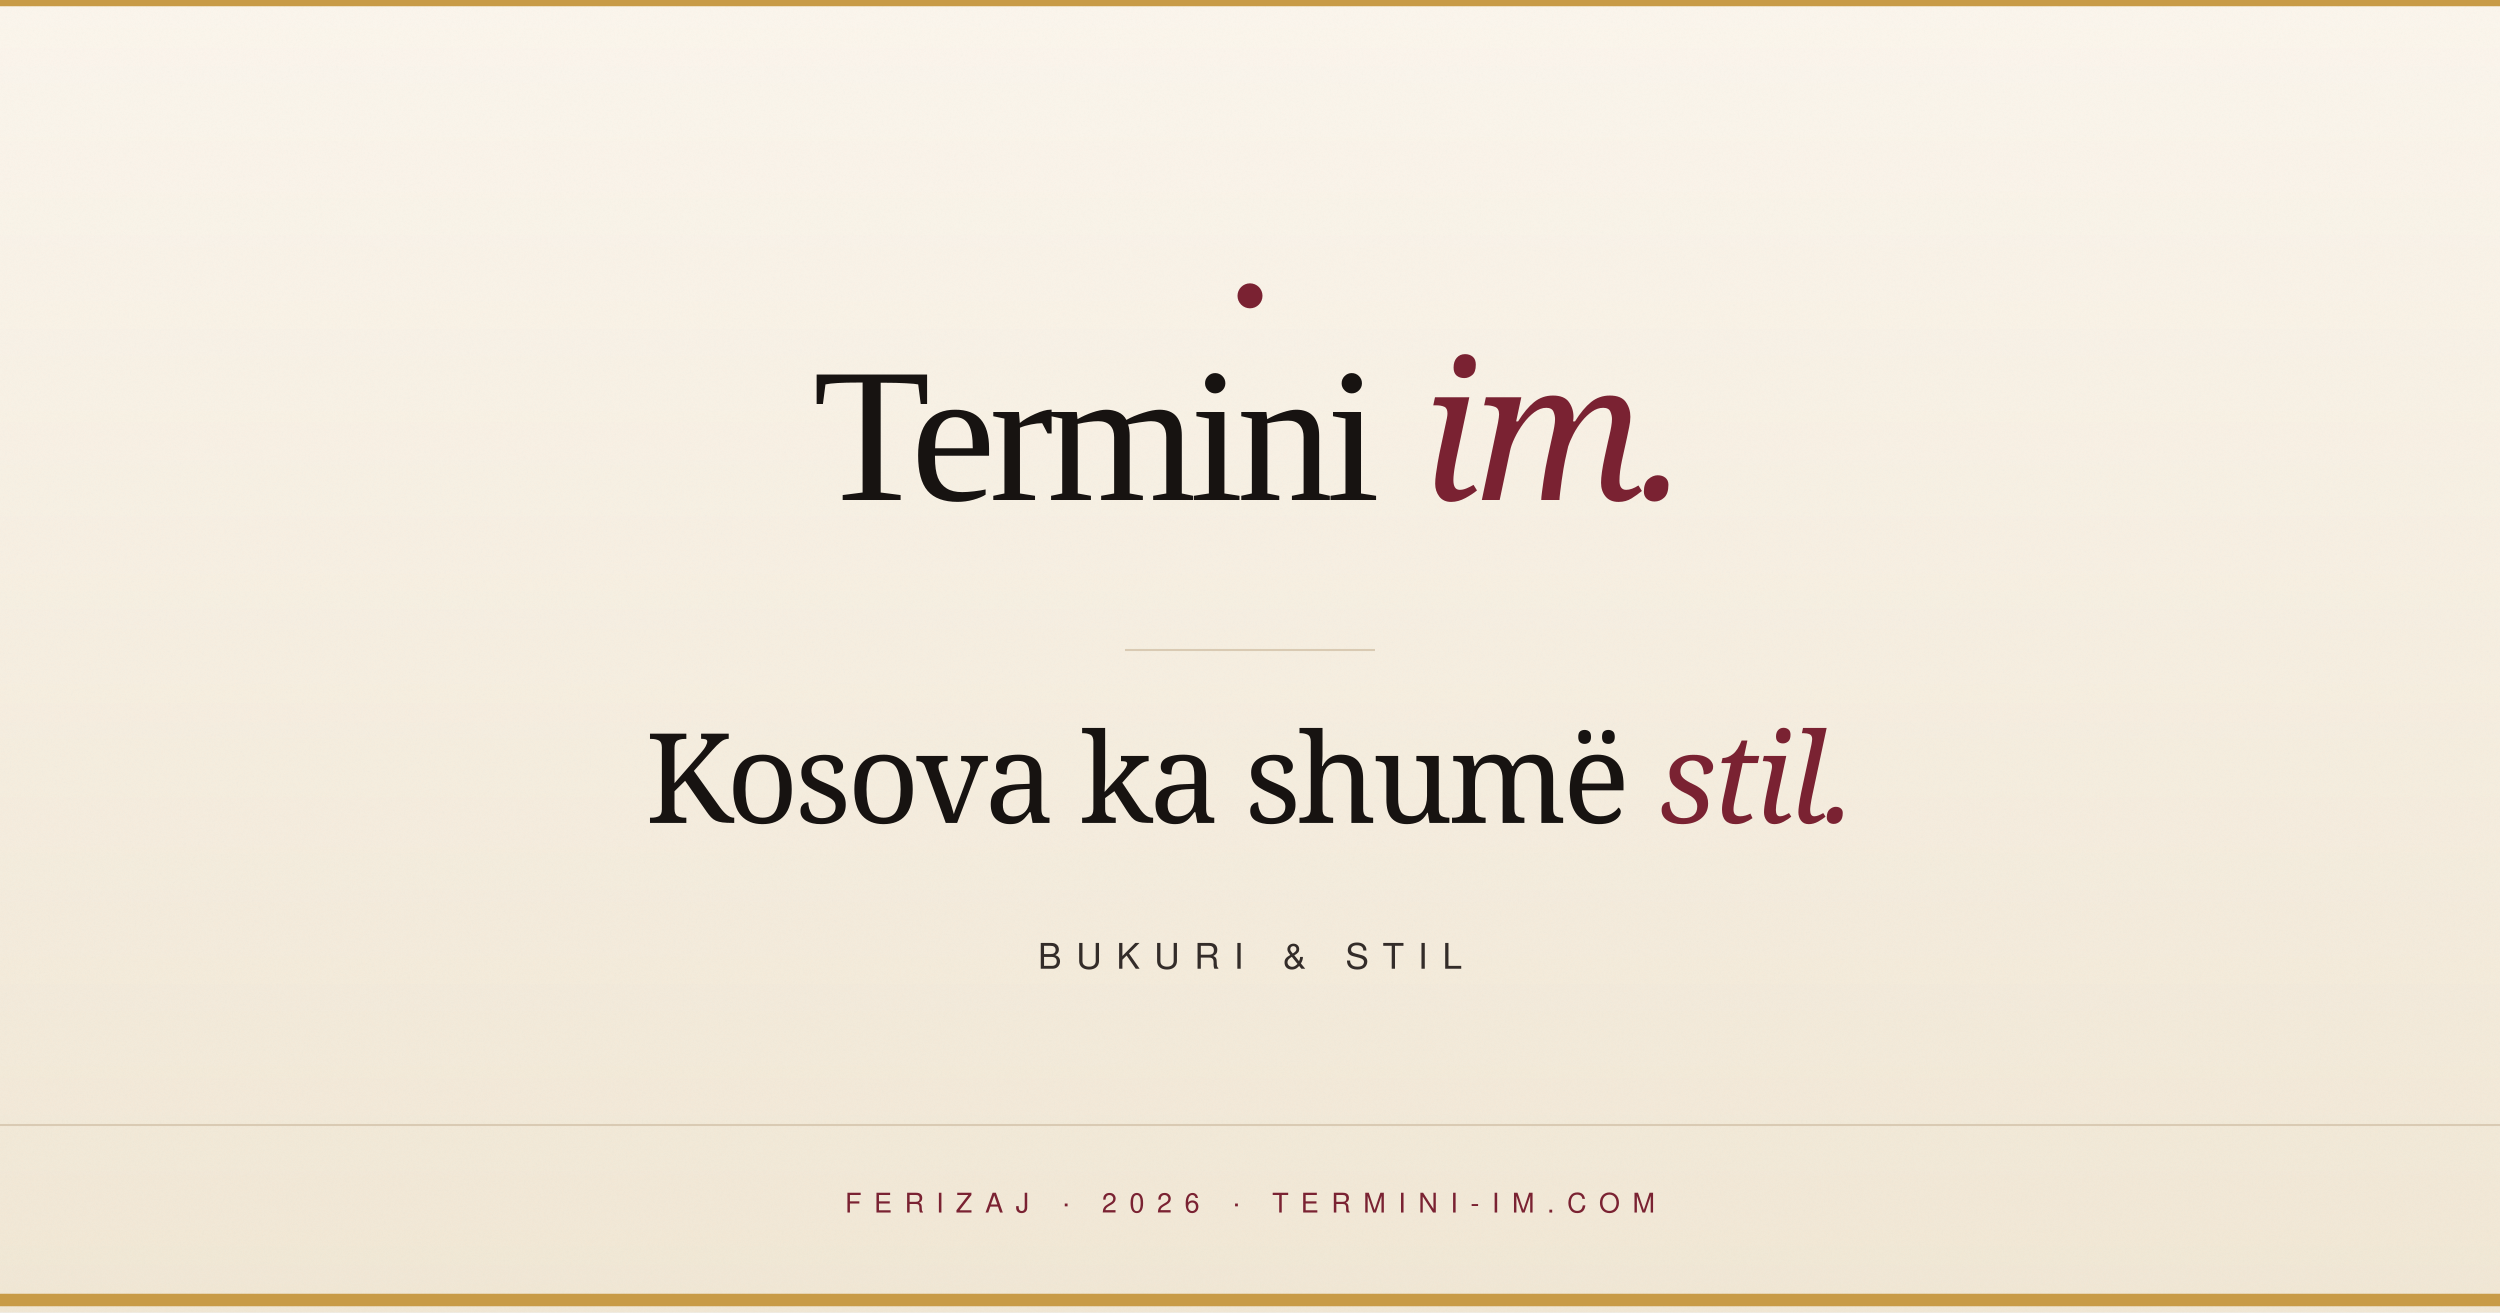
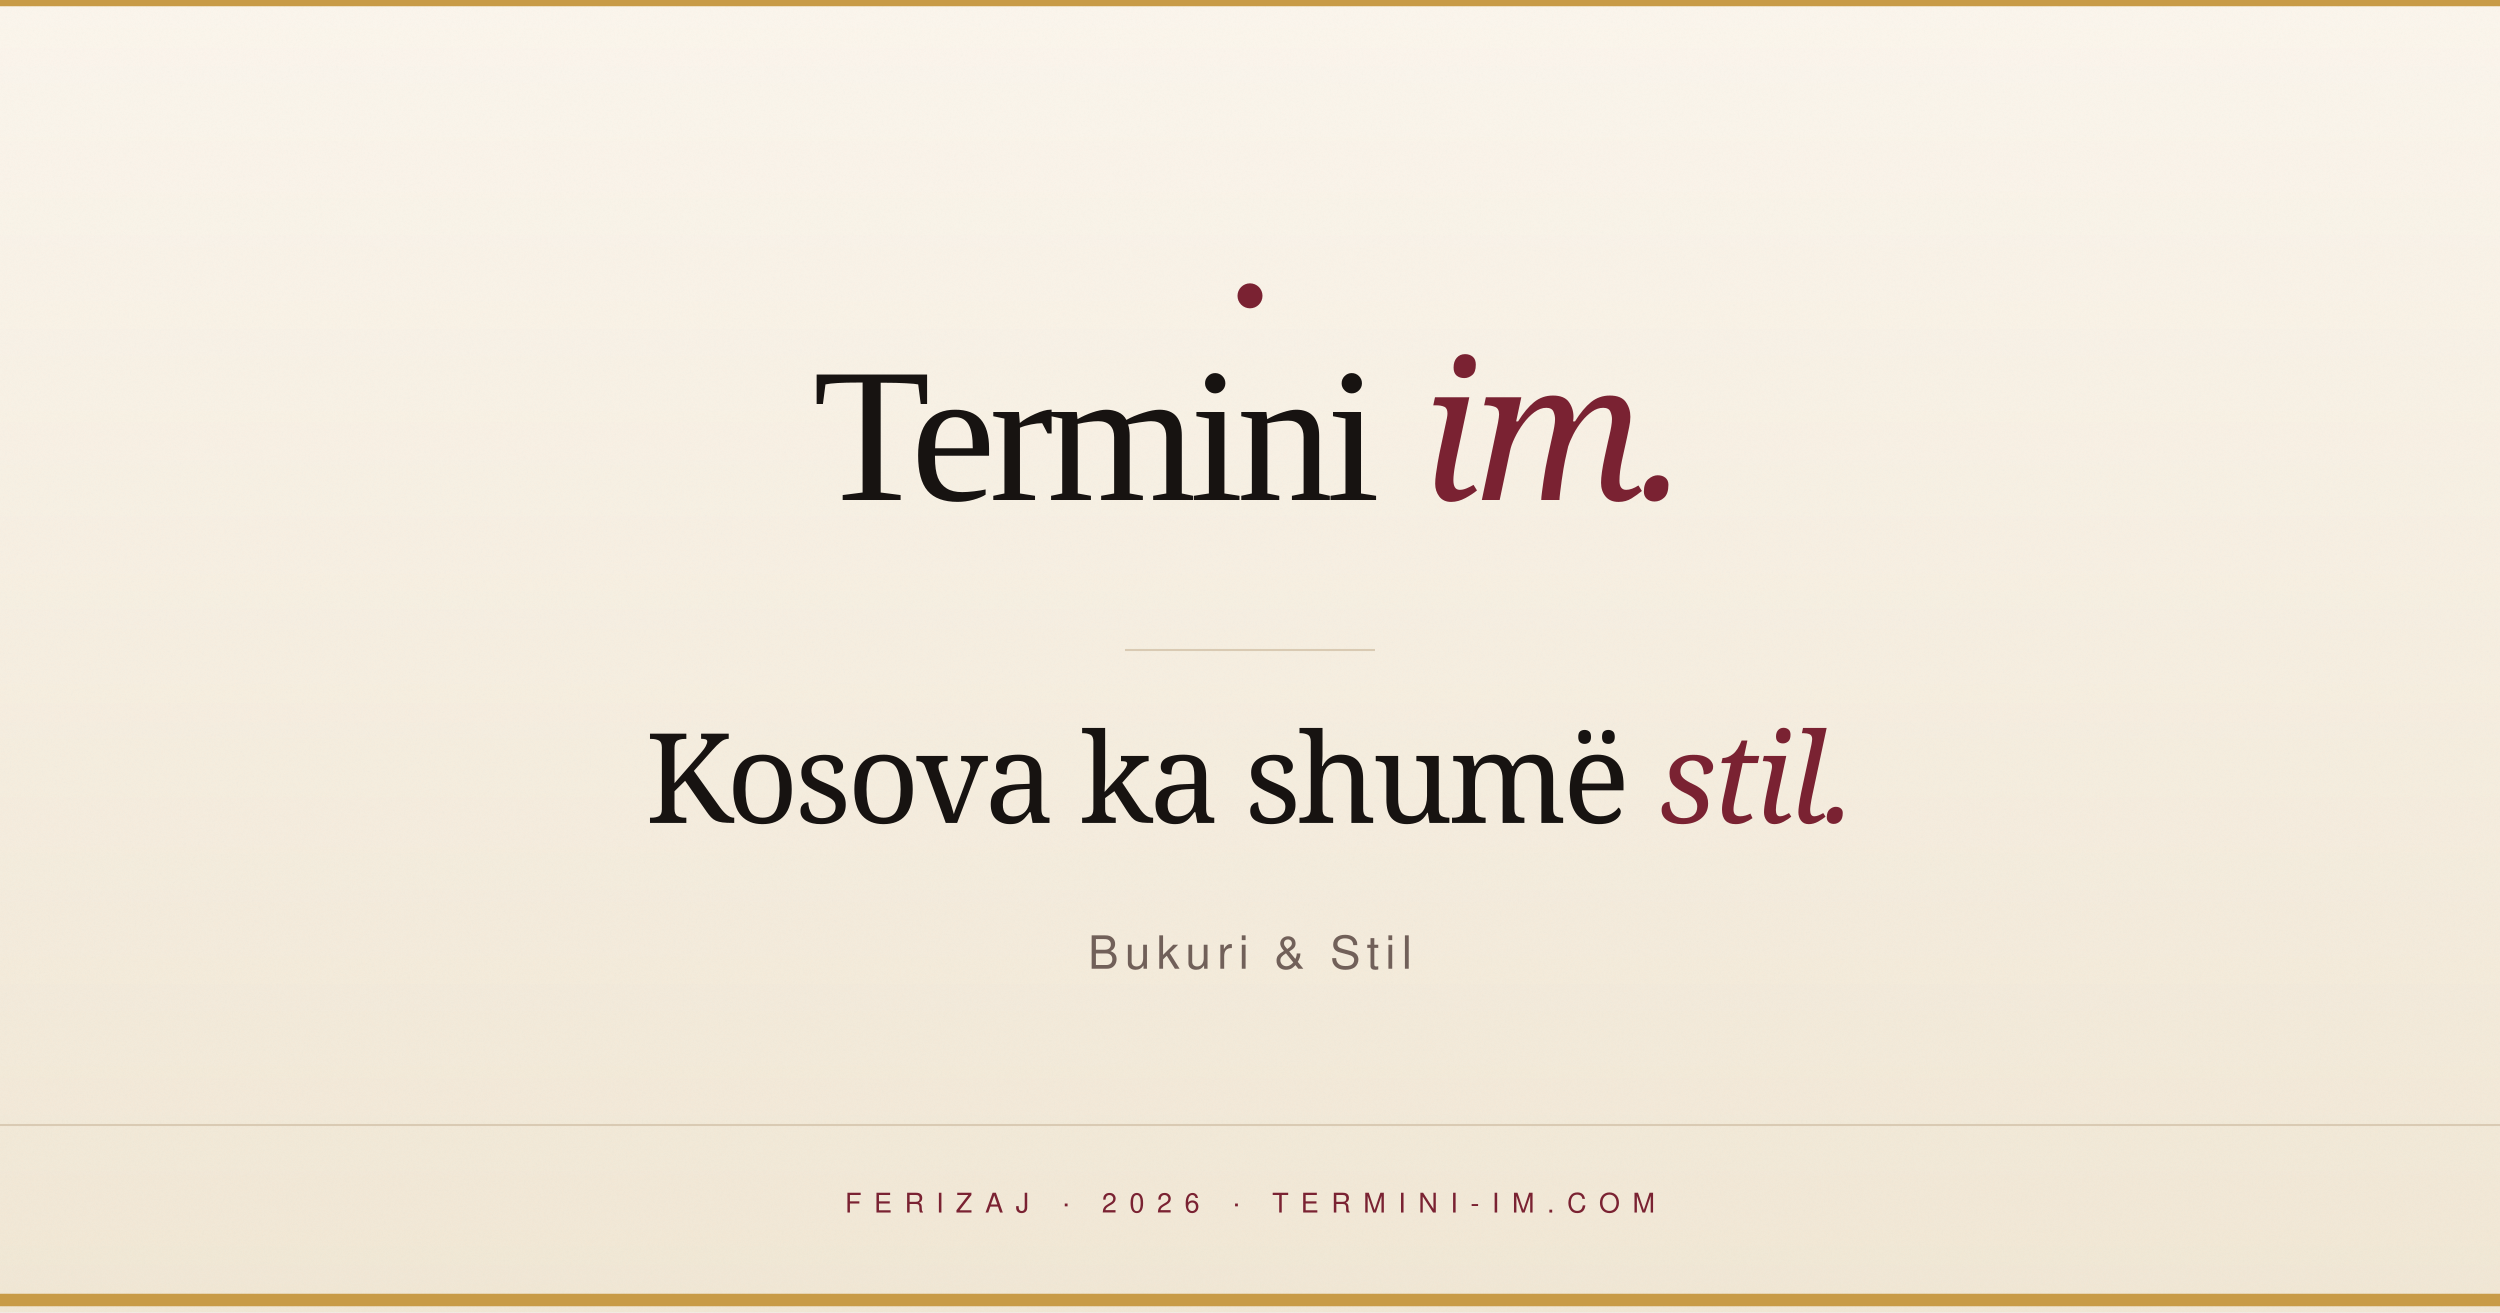
<svg xmlns="http://www.w3.org/2000/svg" viewBox="0 0 1200 630" width="1200" height="630">
  <defs>
    <filter id="grain" x="0%" y="0%" width="100%" height="100%">
      <feTurbulence type="fractalNoise" baseFrequency="0.92" numOctaves="2" stitchTiles="stitch" />
      <feColorMatrix values="0 0 0 0 0.09  0 0 0 0 0.07  0 0 0 0 0.07  0 0 0 0.06 0" />
      <feComposite in2="SourceGraphic" operator="in" />
    </filter>
    <linearGradient id="bg" x1="0" y1="0" x2="0" y2="1">
      <stop offset="0%" stop-color="#FCF7EE" />
      <stop offset="100%" stop-color="#F2E9D6" />
    </linearGradient>
  </defs>
  <rect width="1200" height="630" fill="url(#bg)" />
  <rect width="1200" height="630" fill="white" filter="url(#grain)" opacity="0.5" />
  <line x1="0" y1="0" x2="1200" y2="0" stroke="#C89B47" stroke-width="6" />
  <circle cx="600" cy="142" r="6" fill="#7A2232" />
  <text x="600" y="240" font-family="Fraunces, 'Times New Roman', Georgia, serif" font-size="92" font-weight="400" fill="#171311" text-anchor="middle" letter-spacing="-3">Termini <tspan font-family="'Instrument Serif', Georgia, serif" font-style="italic" fill="#7A2232">im.</tspan>
  </text>
  <line x1="540" y1="312" x2="660" y2="312" stroke="#D9CAB3" stroke-width="1" />
  <text x="600" y="395" font-family="Fraunces, Georgia, serif" font-size="60" font-weight="400" fill="#171311" text-anchor="middle" letter-spacing="-1.8">Kosova ka shumë <tspan font-family="'Instrument Serif', Georgia, serif" font-style="italic" font-weight="400" fill="#7A2232">stil.</tspan>
  </text>
-   <text x="600" y="465" font-family="'Instrument Sans Medium', 'Instrument Sans', Helvetica, Arial, sans-serif" font-size="17" font-weight="500" fill="#332C29" text-anchor="middle" letter-spacing="7">BUKURI &amp; STIL</text>
+   <text x="600" y="465" font-family="'Instrument Sans Medium', 'Instrument Sans', Helvetica, Arial, sans-serif" font-size="22" font-weight="500" fill="#716059" text-anchor="middle" letter-spacing="3">Bukuri &amp; Stil</text>
  <line x1="0" y1="540" x2="1200" y2="540" stroke="#D9CAB3" stroke-width="1" />
  <text x="600" y="582" font-family="'Instrument Sans', Helvetica, Arial, sans-serif" font-size="13" font-weight="500" fill="#7A2232" text-anchor="middle" letter-spacing="6">FERIZAJ · 2026 · TERMINI-IM.COM</text>
  <line x1="0" y1="624" x2="1200" y2="624" stroke="#C89B47" stroke-width="6" />
</svg>
